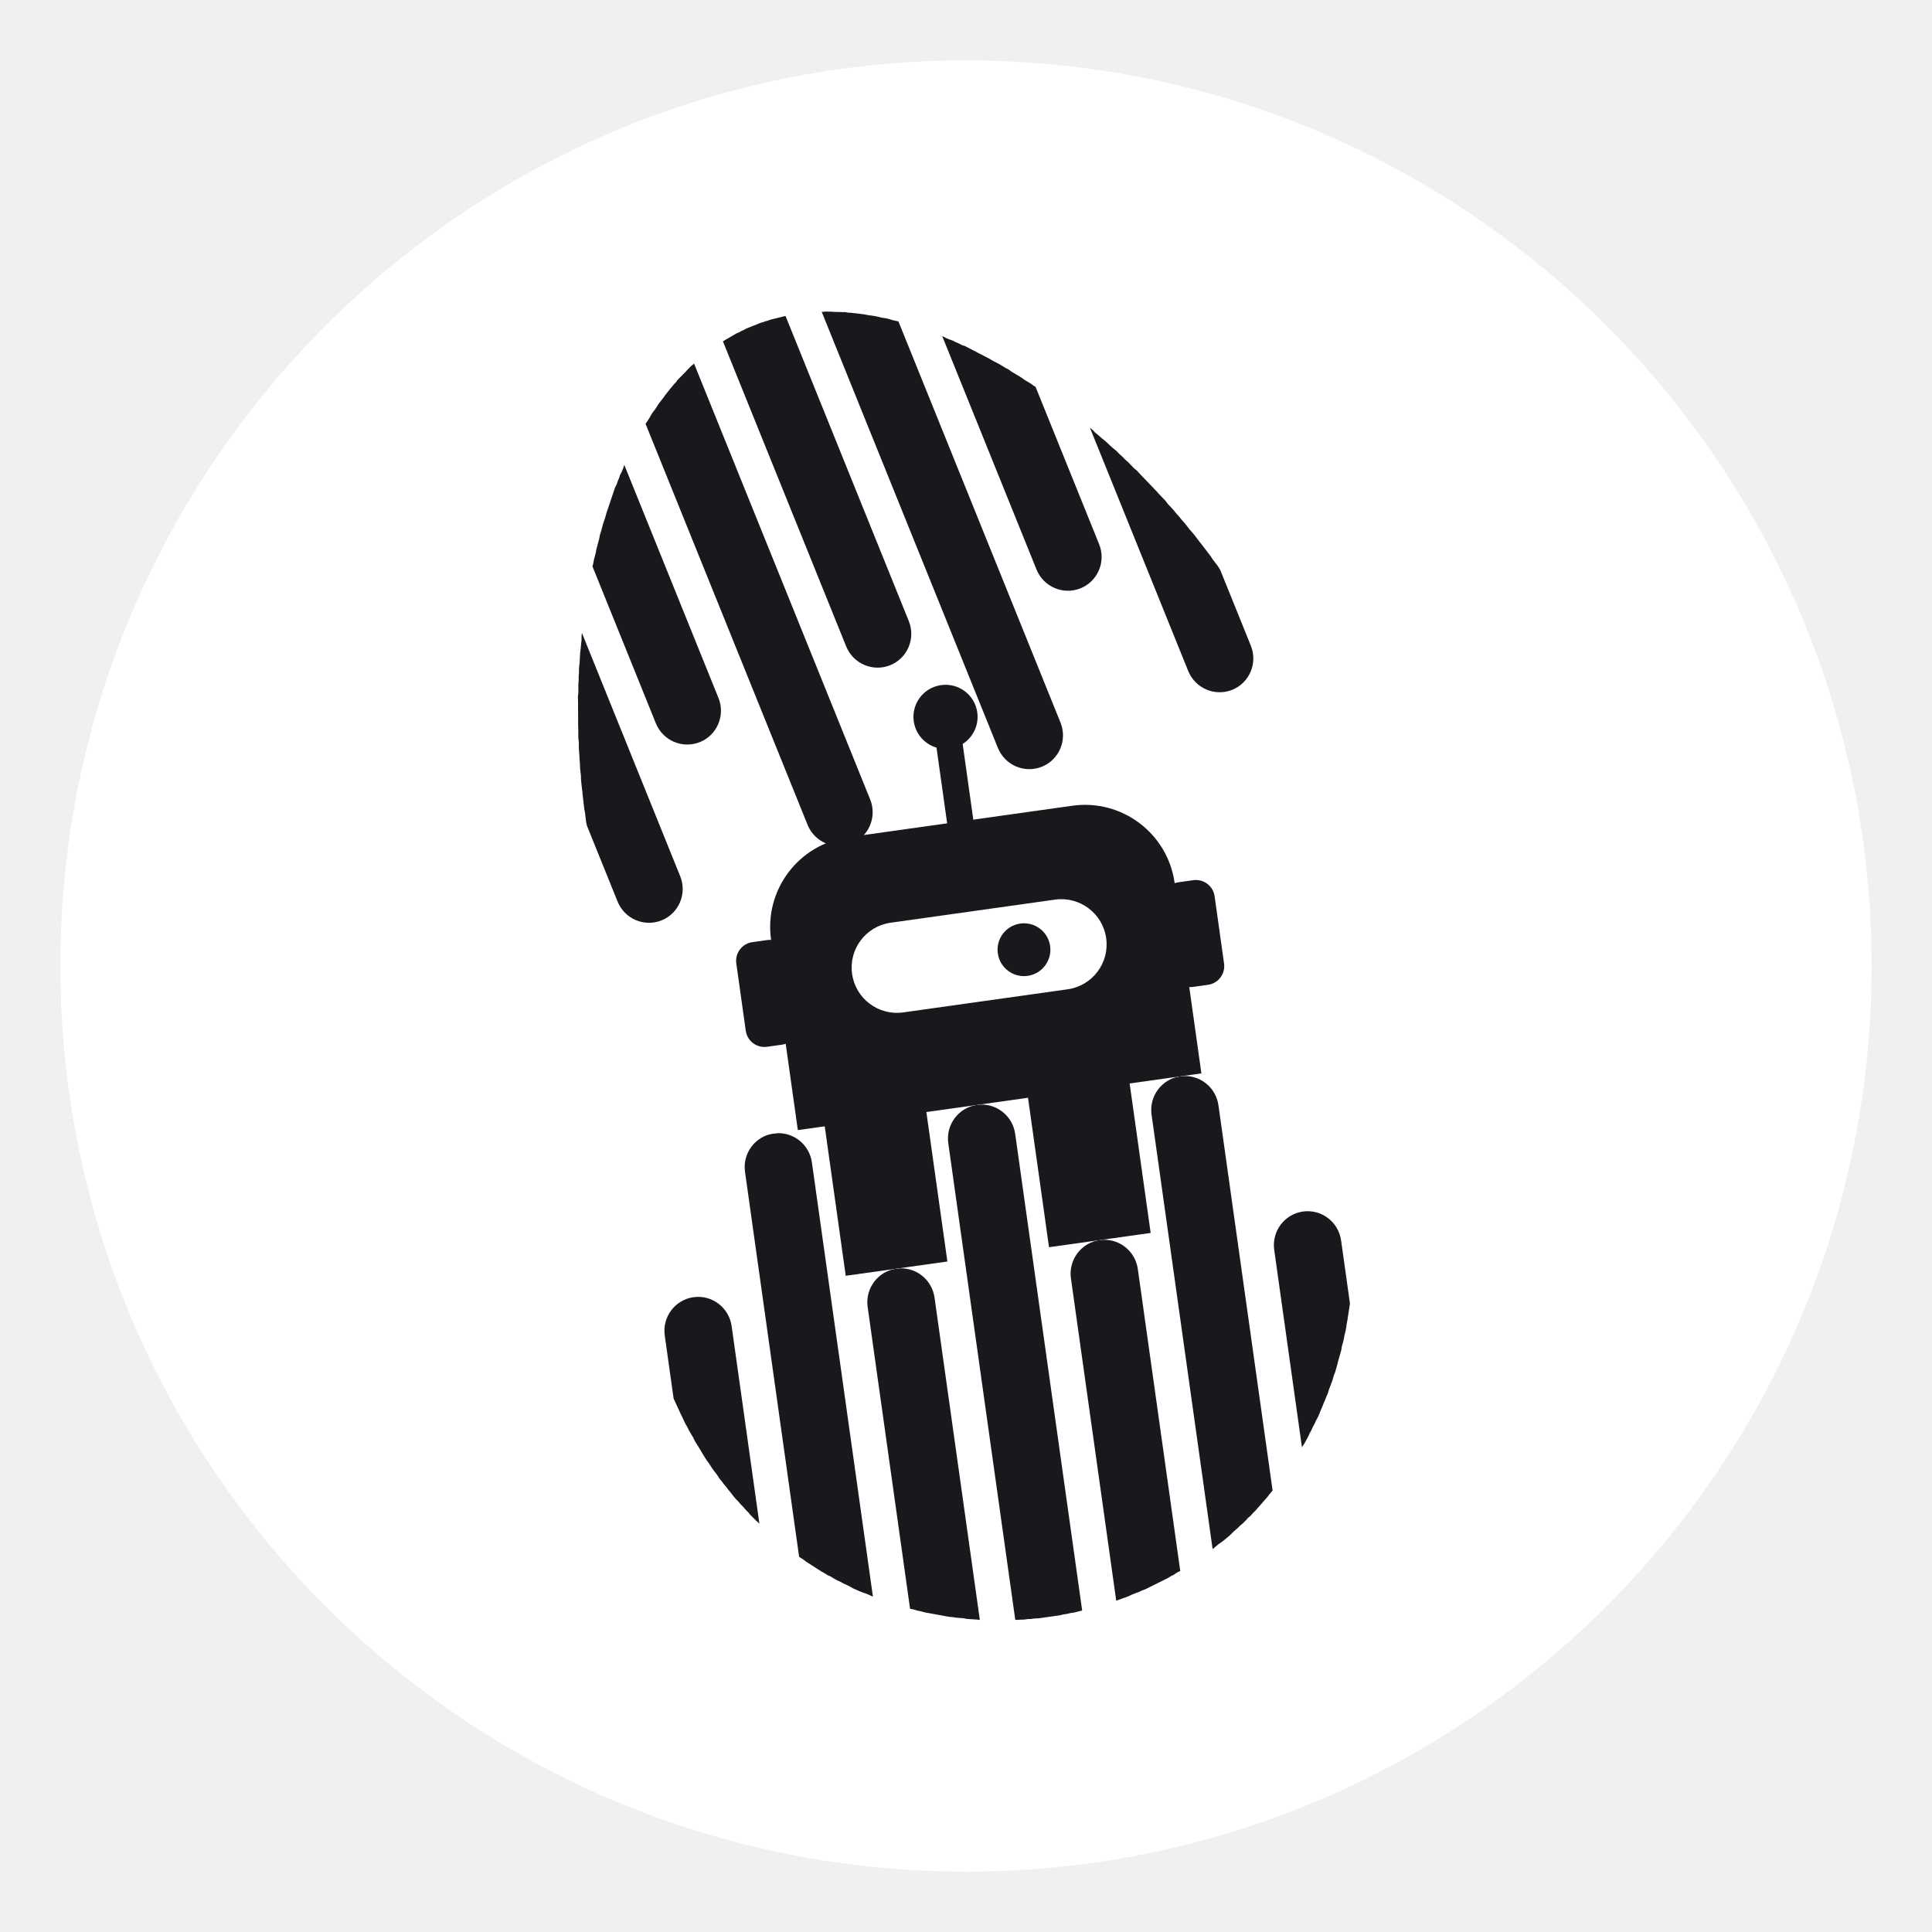
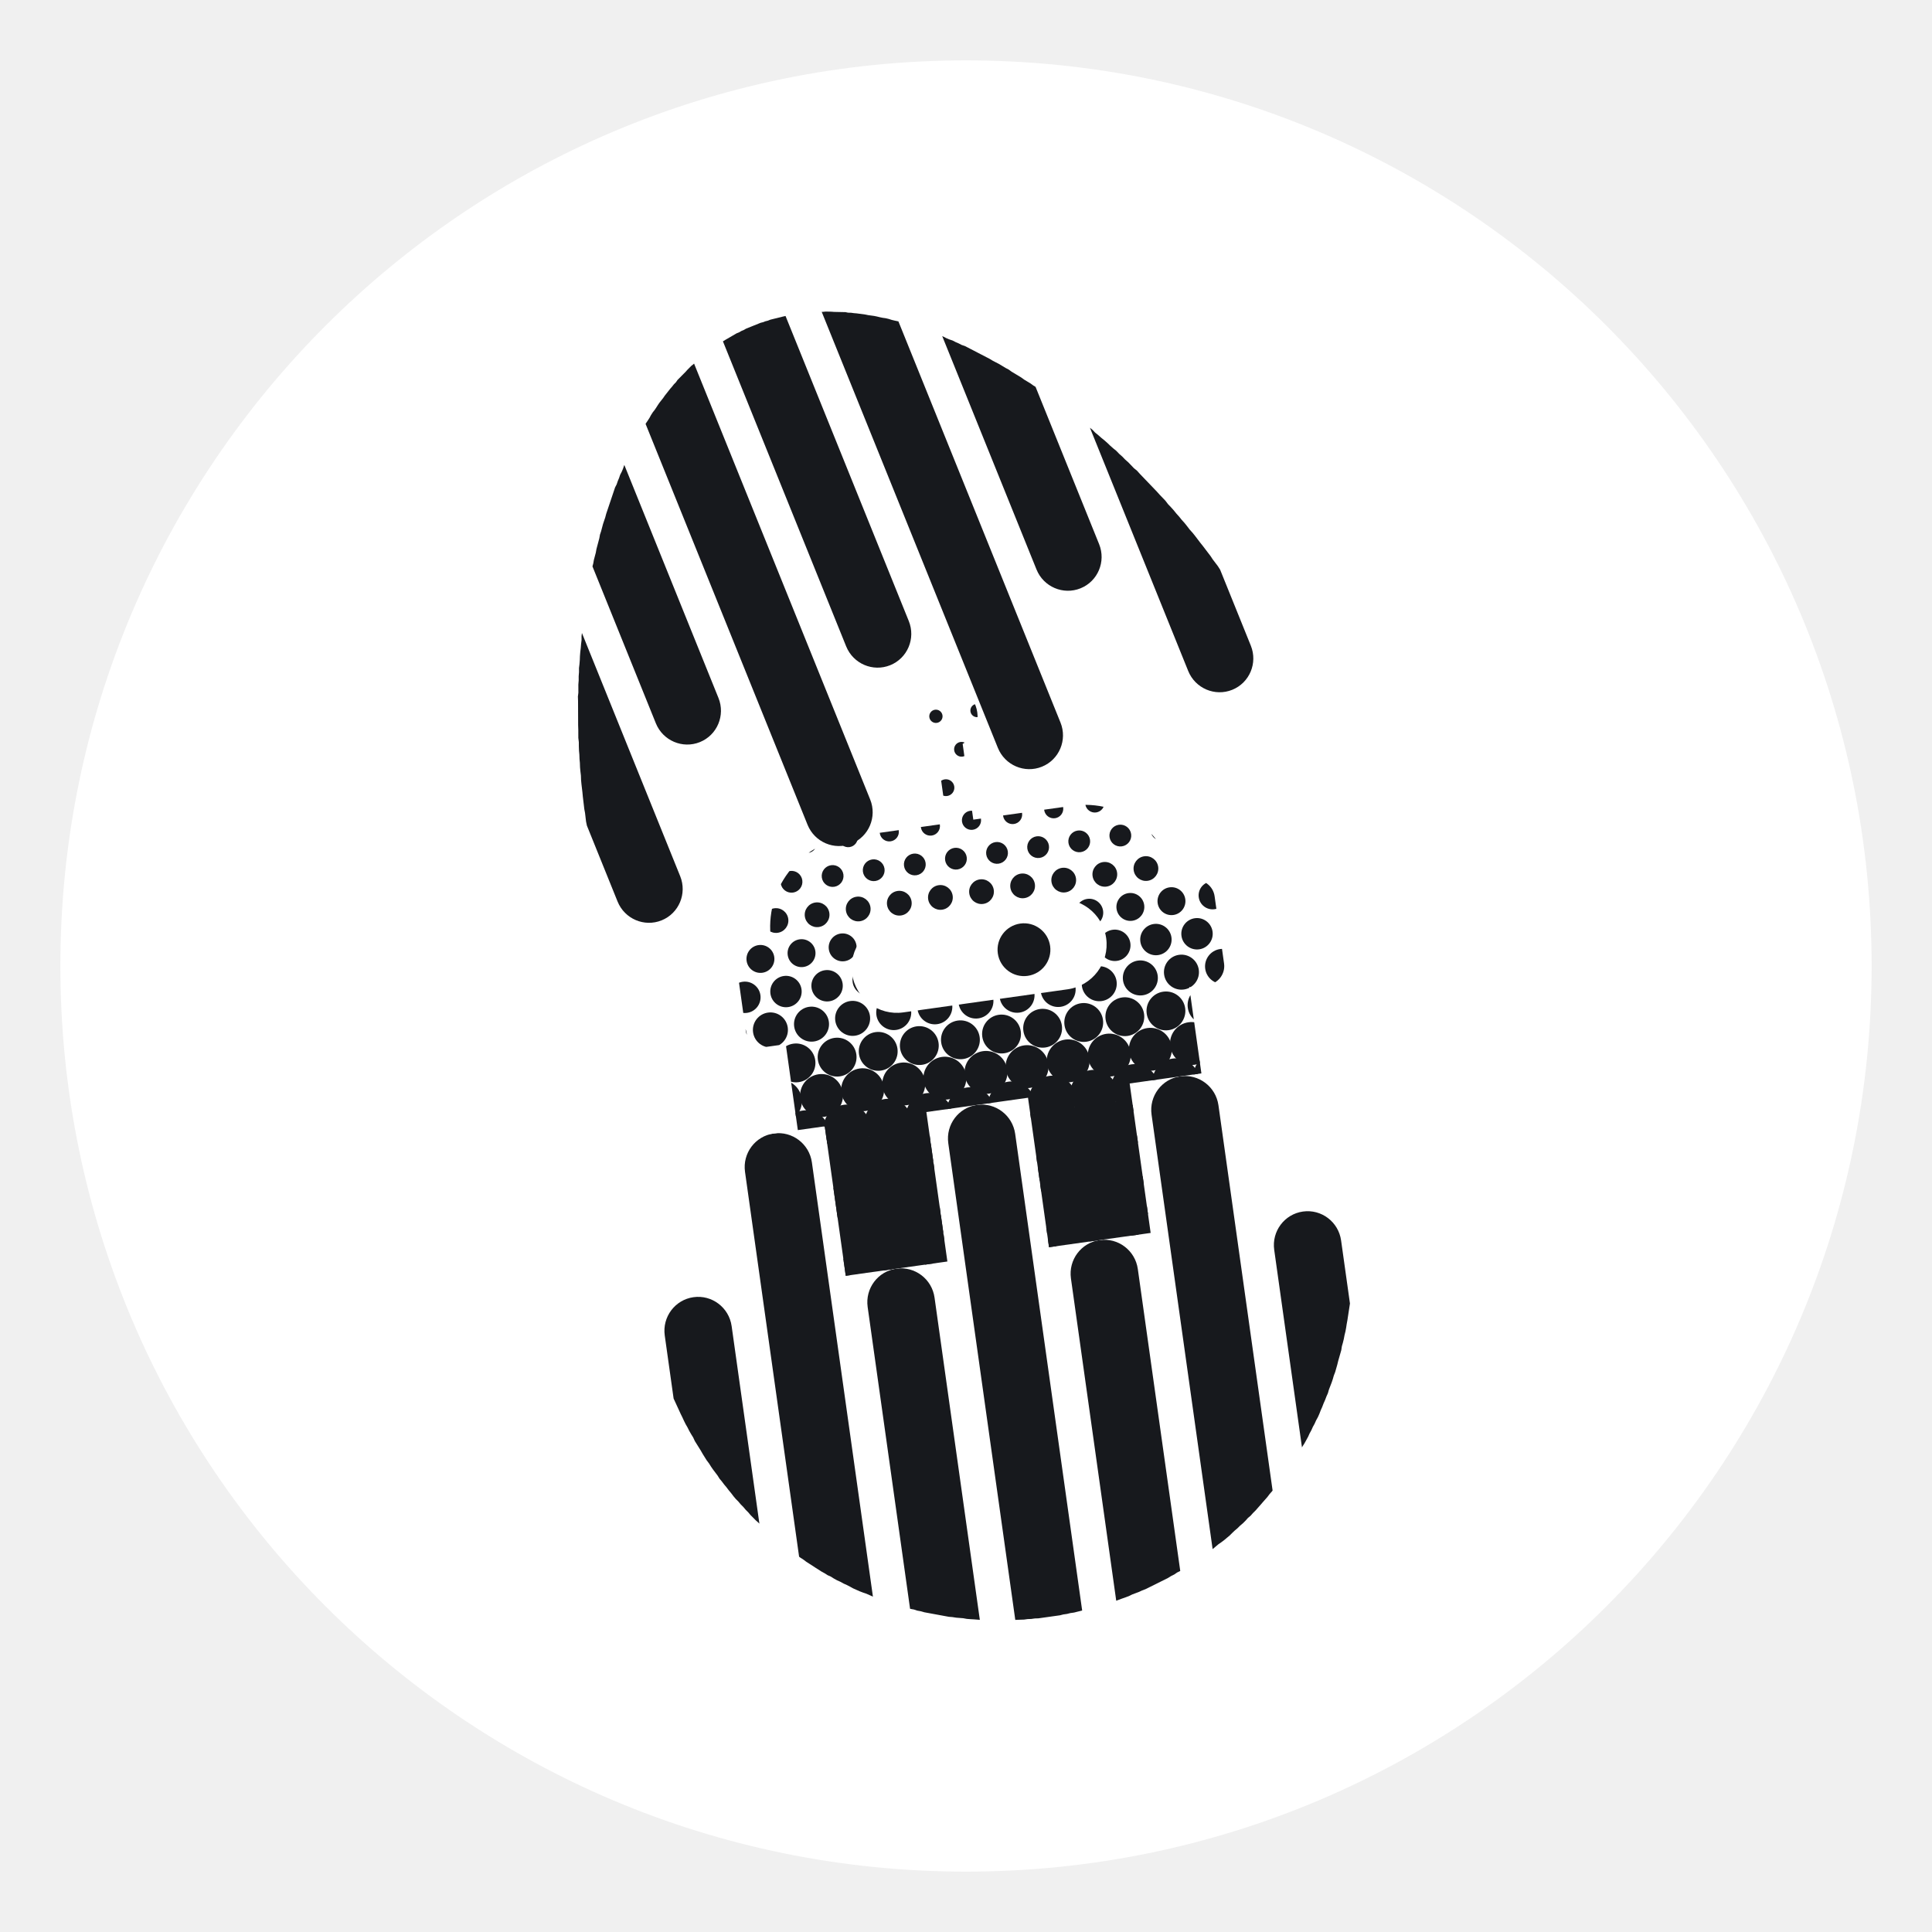
<svg xmlns="http://www.w3.org/2000/svg" viewBox="0 0 512 512" width="512" height="512">
  <g transform="translate(0.00 0.00) scale(1)">
    <circle cx="256.0" cy="256.0" r="240" fill="#fff" />
    <clipPath id="cew">
      <path d="M256.0,170.0 L256.7,170.0 L257.4,170.0 L258.1,170.0 L258.8,170.1 L259.4,170.1 L260.1,170.2 L260.8,170.2 L261.5,170.3 L262.2,170.4 L262.9,170.5 L263.6,170.6 L264.3,170.7 L264.9,170.8 L265.6,170.9 L266.3,171.1 L267.0,171.2 L267.7,171.4 L268.4,171.6 L269.1,171.7 L269.8,171.9 L270.4,172.1 L271.1,172.3 L271.8,172.5 L272.5,172.8 L273.2,173.0 L273.8,173.2 L274.5,173.5 L275.2,173.7 L275.9,174.0 L276.6,174.3 L277.2,174.6 L277.9,174.9 L278.6,175.2 L279.3,175.5 L280.0,175.8 L280.6,176.2 L281.3,176.5 L282.0,176.9 L282.6,177.2 L283.3,177.6 L284.0,178.0 L284.7,178.4 L285.3,178.8 L286.0,179.2 L286.7,179.6 L287.3,180.0 L288.0,180.5 L288.6,180.9 L289.3,181.3 L290.0,181.8 L290.6,182.3 L291.3,182.8 L291.9,183.2 L292.6,183.7 L293.2,184.2 L293.9,184.7 L294.5,185.3 L295.2,185.8 L295.8,186.3 L296.5,186.9 L297.1,187.4 L297.8,188.0 L298.4,188.6 L299.1,189.1 L299.7,189.7 L300.3,190.3 L301.0,190.9 L301.6,191.5 L302.2,192.2 L302.8,192.8 L303.5,193.4 L304.1,194.1 L304.7,194.7 L305.3,195.4 L306.0,196.0 L306.6,196.7 L307.2,197.4 L307.8,198.1 L308.4,198.8 L309.0,199.5 L309.6,200.2 L310.2,200.9 L310.8,201.6 L311.4,202.4 L312.0,203.1 L312.6,203.8 L313.2,204.6 L313.8,205.4 L314.4,206.1 L314.9,206.9 L315.5,207.7 L316.1,208.5 L316.7,209.3 L317.2,210.1 L317.8,210.9 L318.4,211.7 L318.9,212.5 L319.5,213.3 L320.1,214.2 L320.6,215.0 L321.2,215.9 L321.7,216.7 L322.2,217.6 L322.8,218.4 L323.3,219.3 L323.8,220.2 L324.4,221.1 L324.9,221.9 L325.4,222.8 L325.9,223.7 L326.4,224.6 L327.0,225.5 L327.5,226.5 L328.0,227.4 L328.5,228.3 L329.0,229.2 L329.4,230.2 L329.9,231.1 L330.4,232.1 L330.9,233.0 L331.4,234.0 L331.8,234.9 L332.3,235.9 L332.8,236.8 L333.2,237.8 L333.7,238.8 L334.1,239.8 L334.6,240.8 L335.0,241.8 L335.4,242.8 L335.9,243.7 L336.3,244.8 L336.7,245.8 L337.1,246.8 L337.5,247.8 L337.9,248.8 L338.3,249.8 L338.7,250.8 L339.1,251.9 L339.5,252.9 L339.9,253.9 L340.2,255.0 L340.6,256.0 L341.0,257.1 L341.3,258.1 L341.7,259.2 L342.0,260.2 L342.4,261.3 L342.7,262.3 L343.0,263.4 L343.4,264.5 L343.7,265.5 L344.0,266.6 L344.3,267.7 L344.6,268.7 L344.9,269.8 L345.2,270.9 L345.5,272.0 L345.7,273.0 L346.0,274.1 L346.3,275.2 L346.5,276.3 L346.8,277.4 L347.0,278.5 L347.2,279.6 L347.5,280.6 L347.7,281.7 L347.9,282.8 L348.1,283.9 L348.3,285.0 L348.5,286.1 L348.7,287.2 L348.9,288.3 L349.1,289.4 L349.3,290.5 L349.4,291.6 L349.6,292.7 L349.7,293.8 L349.9,294.9 L350.0,296.0 L350.1,297.1 L350.2,298.2 L350.4,299.3 L350.5,300.4 L350.6,301.5 L350.7,302.6 L350.7,303.7 L350.8,304.8 L350.9,305.9 L350.9,307.0 L351.0,308.1 L351.0,309.2 L351.1,310.3 L351.1,311.4 L351.1,312.4 L351.2,313.5 L351.2,314.6 L351.2,315.7 L351.2,316.8 L351.1,317.9 L351.1,319.0 L351.1,320.0 L351.1,321.1 L351.0,322.2 L350.9,323.3 L350.9,324.3 L350.8,325.4 L350.7,326.5 L350.7,327.5 L350.6,328.6 L350.5,329.7 L350.3,330.7 L350.2,331.8 L350.1,332.8 L350.0,333.9 L349.8,334.9 L349.7,336.0 L349.5,337.0 L349.3,338.1 L349.2,339.1 L349.0,340.1 L348.8,341.2 L348.6,342.2 L348.4,343.2 L348.2,344.2 L347.9,345.2 L347.7,346.2 L347.5,347.2 L347.2,348.3 L347.0,349.2 L346.7,350.2 L346.4,351.2 L346.1,352.2 L345.8,353.2 L345.5,354.2 L345.2,355.2 L344.9,356.1 L344.6,357.1 L344.3,358.0 L343.9,359.0 L343.6,359.9 L343.2,360.9 L342.8,361.8 L342.5,362.8 L342.1,363.7 L341.7,364.6 L341.3,365.5 L340.9,366.5 L340.5,367.4 L340.1,368.3 L339.6,369.2 L339.2,370.1 L338.8,370.9 L338.3,371.8 L337.8,372.7 L337.4,373.6 L336.9,374.4 L336.4,375.3 L335.9,376.1 L335.4,377.0 L334.9,377.8 L334.4,378.7 L333.9,379.5 L333.3,380.3 L332.8,381.1 L332.2,381.9 L331.7,382.7 L331.1,383.5 L330.6,384.3 L330.0,385.1 L329.4,385.9 L328.8,386.6 L328.2,387.4 L327.6,388.2 L327.0,388.9 L326.4,389.6 L325.8,390.4 L325.1,391.1 L324.5,391.8 L323.8,392.5 L323.2,393.2 L322.5,393.9 L321.8,394.6 L321.2,395.3 L320.5,396.0 L319.8,396.6 L319.1,397.3 L318.4,397.9 L317.7,398.6 L317.0,399.2 L316.3,399.8 L315.5,400.5 L314.8,401.1 L314.1,401.7 L313.3,402.3 L312.6,402.9 L311.8,403.4 L311.1,404.0 L310.3,404.6 L309.5,405.1 L308.7,405.7 L307.9,406.2 L307.2,406.7 L306.4,407.3 L305.6,407.8 L304.8,408.3 L303.9,408.8 L303.1,409.2 L302.3,409.7 L301.5,410.2 L300.7,410.7 L299.8,411.1 L299.0,411.5 L298.1,412.0 L297.3,412.4 L296.4,412.8 L295.6,413.2 L294.7,413.6 L293.9,414.0 L293.0,414.4 L292.1,414.8 L291.2,415.1 L290.4,415.5 L289.5,415.8 L288.6,416.2 L287.7,416.5 L286.8,416.8 L285.9,417.1 L285.0,417.4 L284.1,417.7 L283.2,418.0 L282.3,418.3 L281.4,418.5 L280.4,418.8 L279.5,419.0 L278.6,419.2 L277.7,419.5 L276.8,419.7 L275.8,419.9 L274.9,420.1 L274.0,420.3 L273.0,420.4 L272.1,420.6 L271.2,420.8 L270.2,420.9 L269.3,421.1 L268.3,421.2 L267.4,421.3 L266.4,421.4 L265.5,421.5 L264.6,421.6 L263.6,421.7 L262.7,421.8 L261.7,421.8 L260.8,421.9 L259.8,421.9 L258.9,422.0 L257.9,422.0 L257.0,422.0 L256.0,422.0 L255.0,422.0 L254.1,422.0 L253.1,422.0 L252.2,421.9 L251.2,421.9 L250.3,421.8 L249.3,421.8 L248.4,421.7 L247.4,421.6 L246.5,421.5 L245.6,421.4 L244.6,421.3 L243.7,421.2 L242.7,421.1 L241.8,420.9 L240.8,420.8 L239.9,420.6 L239.0,420.4 L238.0,420.3 L237.1,420.1 L236.2,419.9 L235.2,419.7 L234.3,419.5 L233.4,419.2 L232.5,419.0 L231.6,418.8 L230.6,418.5 L229.7,418.3 L228.8,418.0 L227.9,417.7 L227.0,417.4 L226.1,417.1 L225.2,416.8 L224.3,416.5 L223.4,416.2 L222.5,415.8 L221.6,415.5 L220.8,415.1 L219.9,414.8 L219.0,414.4 L218.1,414.0 L217.3,413.6 L216.4,413.2 L215.6,412.8 L214.7,412.4 L213.9,412.0 L213.0,411.5 L212.2,411.1 L211.3,410.7 L210.5,410.2 L209.7,409.7 L208.9,409.2 L208.1,408.8 L207.2,408.3 L206.4,407.8 L205.6,407.3 L204.8,406.7 L204.1,406.2 L203.3,405.7 L202.5,405.1 L201.7,404.6 L200.9,404.0 L200.2,403.4 L199.4,402.9 L198.7,402.3 L197.9,401.7 L197.2,401.1 L196.5,400.5 L195.7,399.8 L195.0,399.2 L194.3,398.6 L193.6,397.9 L192.9,397.3 L192.2,396.6 L191.5,396.0 L190.8,395.3 L190.2,394.6 L189.5,393.9 L188.8,393.2 L188.2,392.5 L187.5,391.8 L186.9,391.1 L186.2,390.4 L185.6,389.6 L185.0,388.9 L184.4,388.2 L183.8,387.4 L183.2,386.6 L182.6,385.9 L182.0,385.1 L181.4,384.3 L180.9,383.5 L180.3,382.7 L179.8,381.9 L179.2,381.1 L178.7,380.3 L178.1,379.5 L177.6,378.7 L177.1,377.8 L176.6,377.0 L176.1,376.1 L175.6,375.3 L175.1,374.4 L174.6,373.6 L174.2,372.7 L173.7,371.8 L173.2,370.9 L172.8,370.1 L172.4,369.2 L171.9,368.3 L171.5,367.4 L171.1,366.5 L170.7,365.5 L170.3,364.6 L169.9,363.7 L169.5,362.8 L169.2,361.8 L168.8,360.9 L168.4,359.9 L168.1,359.0 L167.7,358.0 L167.4,357.1 L167.1,356.1 L166.8,355.2 L166.5,354.2 L166.2,353.2 L165.9,352.2 L165.6,351.2 L165.3,350.2 L165.0,349.2 L164.8,348.3 L164.5,347.2 L164.3,346.2 L164.1,345.2 L163.8,344.2 L163.6,343.2 L163.4,342.2 L163.2,341.2 L163.0,340.1 L162.8,339.1 L162.7,338.1 L162.5,337.0 L162.3,336.0 L162.2,334.9 L162.0,333.9 L161.9,332.8 L161.8,331.8 L161.7,330.7 L161.5,329.7 L161.4,328.6 L161.3,327.5 L161.3,326.5 L161.2,325.4 L161.1,324.3 L161.1,323.3 L161.0,322.2 L160.9,321.1 L160.9,320.0 L160.9,319.0 L160.9,317.9 L160.8,316.8 L160.8,315.7 L160.8,314.6 L160.8,313.5 L160.9,312.4 L160.9,311.4 L160.9,310.3 L161.0,309.2 L161.0,308.1 L161.1,307.0 L161.1,305.9 L161.2,304.8 L161.3,303.7 L161.3,302.6 L161.4,301.5 L161.5,300.4 L161.6,299.3 L161.8,298.2 L161.9,297.1 L162.0,296.0 L162.1,294.9 L162.3,293.8 L162.4,292.7 L162.6,291.6 L162.7,290.5 L162.9,289.4 L163.1,288.3 L163.3,287.2 L163.5,286.1 L163.7,285.0 L163.9,283.9 L164.1,282.8 L164.3,281.7 L164.5,280.6 L164.8,279.6 L165.0,278.5 L165.2,277.4 L165.5,276.3 L165.7,275.2 L166.0,274.1 L166.3,273.0 L166.5,272.0 L166.8,270.9 L167.1,269.8 L167.4,268.7 L167.7,267.7 L168.0,266.6 L168.3,265.5 L168.6,264.5 L169.0,263.4 L169.3,262.3 L169.6,261.3 L170.0,260.2 L170.3,259.2 L170.7,258.1 L171.0,257.1 L171.4,256.0 L171.8,255.0 L172.1,253.9 L172.5,252.9 L172.9,251.9 L173.3,250.8 L173.7,249.8 L174.1,248.8 L174.5,247.8 L174.9,246.8 L175.3,245.8 L175.7,244.8 L176.1,243.7 L176.6,242.8 L177.0,241.8 L177.4,240.8 L177.9,239.8 L178.3,238.8 L178.8,237.8 L179.2,236.8 L179.7,235.9 L180.2,234.9 L180.6,234.0 L181.1,233.0 L181.6,232.1 L182.1,231.1 L182.6,230.2 L183.0,229.2 L183.5,228.3 L184.0,227.4 L184.5,226.5 L185.0,225.5 L185.6,224.6 L186.1,223.7 L186.6,222.8 L187.1,221.9 L187.6,221.1 L188.2,220.2 L188.7,219.3 L189.2,218.4 L189.8,217.6 L190.3,216.7 L190.8,215.9 L191.4,215.0 L191.9,214.2 L192.5,213.3 L193.1,212.5 L193.6,211.7 L194.2,210.9 L194.8,210.1 L195.3,209.3 L195.9,208.5 L196.5,207.7 L197.1,206.9 L197.6,206.1 L198.2,205.4 L198.8,204.6 L199.4,203.8 L200.0,203.1 L200.6,202.4 L201.2,201.6 L201.8,200.9 L202.4,200.2 L203.0,199.5 L203.6,198.8 L204.2,198.1 L204.8,197.4 L205.4,196.7 L206.0,196.0 L206.7,195.4 L207.3,194.7 L207.9,194.1 L208.5,193.4 L209.2,192.8 L209.8,192.2 L210.4,191.5 L211.0,190.9 L211.7,190.3 L212.3,189.7 L212.9,189.1 L213.6,188.6 L214.2,188.0 L214.9,187.4 L215.5,186.9 L216.2,186.3 L216.8,185.8 L217.5,185.3 L218.1,184.7 L218.8,184.2 L219.4,183.7 L220.1,183.2 L220.7,182.8 L221.4,182.3 L222.0,181.8 L222.7,181.3 L223.4,180.9 L224.0,180.5 L224.7,180.0 L225.3,179.6 L226.0,179.2 L226.7,178.8 L227.3,178.4 L228.0,178.0 L228.7,177.6 L229.4,177.2 L230.0,176.9 L230.7,176.5 L231.4,176.2 L232.0,175.8 L232.7,175.5 L233.4,175.2 L234.1,174.9 L234.8,174.6 L235.4,174.3 L236.1,174.0 L236.8,173.7 L237.5,173.5 L238.2,173.2 L238.8,173.0 L239.5,172.8 L240.2,172.5 L240.9,172.3 L241.6,172.1 L242.2,171.9 L242.9,171.7 L243.6,171.6 L244.3,171.4 L245.0,171.2 L245.7,171.1 L246.4,170.9 L247.1,170.8 L247.7,170.7 L248.4,170.6 L249.1,170.5 L249.8,170.4 L250.5,170.3 L251.2,170.2 L251.9,170.2 L252.6,170.1 L253.2,170.1 L253.9,170.0 L254.6,170.0 L255.3,170.0Z" />
    </clipPath>
    <clipPath id="crw">
      <path d="M120.8,325.0 L160.8,325.0 L188.0,325.0 L188.0,285.0 L215.2,285.0 L215.2,325.0 L242.4,325.0 L242.4,285.0 L269.6,285.0 L269.6,325.0 L296.8,325.0 L296.8,285.0 L324.0,285.0 L324.0,325.0 L351.2,325.0 L391.2,325.0 L391.2,0.0 L120.8,0.0Z" />
    </clipPath>
    <g transform="translate(-1.07 8.09) rotate(-8 256.0 256.0)">
      <g clip-path="url(#cew)">
        <rect x="165.5" y="325.0" width="17.9" height="108.2" rx="9.0" fill="#17191d" />
        <rect x="192.6" y="285.0" width="17.9" height="179.5" rx="9.0" fill="#17191d" />
        <rect x="219.8" y="325.0" width="17.9" height="153.0" rx="9.0" fill="#17191d" />
        <rect x="247.0" y="285.0" width="17.9" height="197.0" rx="9.0" fill="#17191d" />
        <rect x="274.2" y="325.0" width="17.9" height="153.0" rx="9.0" fill="#17191d" />
        <rect x="301.4" y="285.0" width="17.9" height="179.5" rx="9.0" fill="#17191d" />
        <rect x="328.6" y="325.0" width="17.9" height="108.2" rx="9.0" fill="#17191d" />
      </g>
      <g clip-path="url(#crw)">
        <rect x="199.0" y="201.0" width="126.0" height="154.0" rx="32" fill="#fff" />
        <rect x="249.5" y="165.0" width="25" height="50" rx="12.5" fill="#fff" />
        <rect x="189.0" y="225.0" width="146.0" height="46" rx="12" fill="#fff" />
      </g>
      <g clip-path="url(#crw)">
-         <rect x="258.5" y="184.0" width="7" height="30" rx="3.5" fill="#17191d" />
-         <circle cx="262.0" cy="182.0" r="8.5" fill="#17191d" />
-         <rect x="198.0" y="234.0" width="14" height="28" rx="5" fill="#17191d" />
-         <rect x="312.0" y="234.0" width="14" height="28" rx="5" fill="#17191d" />
-         <rect x="208.0" y="210.0" width="108.0" height="136.0" rx="24" fill="#17191d" />
+         <clipPath id="chw">
+           <rect x="258.5" y="184.0" width="7" height="30" rx="3.5" />
+           <circle cx="262.0" cy="182.0" r="8.5" />
+           <rect x="198.0" y="234.0" width="14" height="28" rx="5" />
+           <rect x="312.0" y="234.0" width="14" height="28" rx="5" />
+           <rect x="208.0" y="210.0" width="108.0" height="136.0" rx="24" />
+         </clipPath>
+         <g clip-path="url(#chw)">
+           <circle cx="188.0" cy="172.0" r="1.65" fill="#17191d" />
+           <circle cx="199.0" cy="172.0" r="1.65" fill="#17191d" />
+           <circle cx="210.0" cy="172.0" r="1.65" fill="#17191d" />
+           <circle cx="221.0" cy="172.0" r="1.65" fill="#17191d" />
+           <circle cx="232.0" cy="172.0" r="1.65" fill="#17191d" />
+           <circle cx="243.0" cy="172.0" r="1.65" fill="#17191d" />
+           <circle cx="254.0" cy="172.0" r="1.65" fill="#17191d" />
+           <circle cx="265.0" cy="172.0" r="1.65" fill="#17191d" />
+           <circle cx="276.0" cy="172.0" r="1.65" fill="#17191d" />
+           <circle cx="287.0" cy="172.0" r="1.65" fill="#17191d" />
+           <circle cx="298.0" cy="172.0" r="1.65" fill="#17191d" />
+           <circle cx="309.0" cy="172.0" r="1.65" fill="#17191d" />
+           <circle cx="320.0" cy="172.0" r="1.65" fill="#17191d" />
+           <circle cx="331.0" cy="172.0" r="1.65" fill="#17191d" />
+           <circle cx="193.5" cy="181.5" r="1.76" fill="#17191d" />
+           <circle cx="204.5" cy="181.5" r="1.76" fill="#17191d" />
+           <circle cx="215.5" cy="181.5" r="1.76" fill="#17191d" />
+           <circle cx="226.5" cy="181.5" r="1.76" fill="#17191d" />
+           <circle cx="237.5" cy="181.5" r="1.76" fill="#17191d" />
+           <circle cx="248.5" cy="181.5" r="1.76" fill="#17191d" />
+           <circle cx="259.5" cy="181.5" r="1.76" fill="#17191d" />
+           <circle cx="270.5" cy="181.5" r="1.76" fill="#17191d" />
+           <circle cx="281.5" cy="181.5" r="1.76" fill="#17191d" />
+           <circle cx="292.5" cy="181.5" r="1.76" fill="#17191d" />
+           <circle cx="303.5" cy="181.5" r="1.76" fill="#17191d" />
+           <circle cx="314.5" cy="181.5" r="1.76" fill="#17191d" />
+           <circle cx="325.5" cy="181.5" r="1.76" fill="#17191d" />
+           <circle cx="188.0" cy="191.1" r="1.96" fill="#17191d" />
+           <circle cx="199.0" cy="191.1" r="1.96" fill="#17191d" />
+           <circle cx="210.0" cy="191.1" r="1.96" fill="#17191d" />
+           <circle cx="221.0" cy="191.1" r="1.96" fill="#17191d" />
+           <circle cx="232.0" cy="191.1" r="1.96" fill="#17191d" />
+           <circle cx="243.0" cy="191.1" r="1.96" fill="#17191d" />
+           <circle cx="254.0" cy="191.1" r="1.96" fill="#17191d" />
+           <circle cx="265.0" cy="191.1" r="1.96" fill="#17191d" />
+           <circle cx="276.0" cy="191.1" r="1.96" fill="#17191d" />
+           <circle cx="287.0" cy="191.1" r="1.96" fill="#17191d" />
+           <circle cx="298.0" cy="191.1" r="1.96" fill="#17191d" />
+           <circle cx="309.0" cy="191.1" r="1.96" fill="#17191d" />
+           <circle cx="320.0" cy="191.1" r="1.96" fill="#17191d" />
+           <circle cx="331.0" cy="191.1" r="1.96" fill="#17191d" />
+           <circle cx="193.5" cy="200.6" r="2.23" fill="#17191d" />
+           <circle cx="204.5" cy="200.6" r="2.23" fill="#17191d" />
+           <circle cx="215.5" cy="200.6" r="2.23" fill="#17191d" />
+           <circle cx="226.5" cy="200.6" r="2.23" fill="#17191d" />
+           <circle cx="237.5" cy="200.6" r="2.23" fill="#17191d" />
+           <circle cx="248.5" cy="200.6" r="2.23" fill="#17191d" />
+           <circle cx="259.5" cy="200.6" r="2.23" fill="#17191d" />
+           <circle cx="270.5" cy="200.6" r="2.23" fill="#17191d" />
+           <circle cx="281.5" cy="200.6" r="2.23" fill="#17191d" />
+           <circle cx="292.5" cy="200.6" r="2.23" fill="#17191d" />
+           <circle cx="303.5" cy="200.6" r="2.23" fill="#17191d" />
+           <circle cx="314.5" cy="200.6" r="2.23" fill="#17191d" />
+           <circle cx="325.5" cy="200.6" r="2.23" fill="#17191d" />
+           <circle cx="188.0" cy="210.1" r="2.54" fill="#17191d" />
+           <circle cx="199.0" cy="210.1" r="2.54" fill="#17191d" />
+           <circle cx="210.0" cy="210.1" r="2.54" fill="#17191d" />
+           <circle cx="221.0" cy="210.1" r="2.54" fill="#17191d" />
+           <circle cx="232.0" cy="210.1" r="2.54" fill="#17191d" />
+           <circle cx="243.0" cy="210.1" r="2.54" fill="#17191d" />
+           <circle cx="254.0" cy="210.1" r="2.54" fill="#17191d" />
+           <circle cx="265.0" cy="210.1" r="2.54" fill="#17191d" />
+           <circle cx="276.0" cy="210.1" r="2.54" fill="#17191d" />
+           <circle cx="287.0" cy="210.1" r="2.54" fill="#17191d" />
+           <circle cx="298.0" cy="210.1" r="2.54" fill="#17191d" />
+           <circle cx="309.0" cy="210.1" r="2.54" fill="#17191d" />
+           <circle cx="320.0" cy="210.1" r="2.54" fill="#17191d" />
+           <circle cx="331.0" cy="210.1" r="2.54" fill="#17191d" />
+           <circle cx="193.5" cy="219.6" r="2.89" fill="#17191d" />
+           <circle cx="204.5" cy="219.6" r="2.89" fill="#17191d" />
+           <circle cx="215.5" cy="219.6" r="2.89" fill="#17191d" />
+           <circle cx="226.5" cy="219.6" r="2.89" fill="#17191d" />
+           <circle cx="237.5" cy="219.6" r="2.89" fill="#17191d" />
+           <circle cx="248.5" cy="219.6" r="2.89" fill="#17191d" />
+           <circle cx="259.5" cy="219.6" r="2.89" fill="#17191d" />
+           <circle cx="270.5" cy="219.6" r="2.89" fill="#17191d" />
+           <circle cx="281.5" cy="219.6" r="2.89" fill="#17191d" />
+           <circle cx="292.5" cy="219.6" r="2.89" fill="#17191d" />
+           <circle cx="303.5" cy="219.6" r="2.89" fill="#17191d" />
+           <circle cx="314.5" cy="219.6" r="2.89" fill="#17191d" />
+           <circle cx="325.5" cy="219.6" r="2.89" fill="#17191d" />
+           <circle cx="188.0" cy="229.2" r="3.28" fill="#17191d" />
+           <circle cx="199.0" cy="229.2" r="3.28" fill="#17191d" />
+           <circle cx="210.0" cy="229.2" r="3.28" fill="#17191d" />
+           <circle cx="221.0" cy="229.2" r="3.28" fill="#17191d" />
+           <circle cx="232.0" cy="229.2" r="3.28" fill="#17191d" />
+           <circle cx="243.0" cy="229.2" r="3.28" fill="#17191d" />
+           <circle cx="254.0" cy="229.2" r="3.28" fill="#17191d" />
+           <circle cx="265.0" cy="229.2" r="3.28" fill="#17191d" />
+           <circle cx="276.0" cy="229.2" r="3.28" fill="#17191d" />
+           <circle cx="287.0" cy="229.2" r="3.28" fill="#17191d" />
+           <circle cx="298.0" cy="229.2" r="3.28" fill="#17191d" />
+           <circle cx="309.0" cy="229.2" r="3.28" fill="#17191d" />
+           <circle cx="320.0" cy="229.2" r="3.28" fill="#17191d" />
+           <circle cx="331.0" cy="229.2" r="3.28" fill="#17191d" />
+           <circle cx="193.5" cy="238.7" r="3.70" fill="#17191d" />
+           <circle cx="204.5" cy="238.7" r="3.70" fill="#17191d" />
+           <circle cx="215.5" cy="238.7" r="3.70" fill="#17191d" />
+           <circle cx="226.5" cy="238.7" r="3.70" fill="#17191d" />
+           <circle cx="237.5" cy="238.7" r="3.70" fill="#17191d" />
+           <circle cx="248.5" cy="238.7" r="3.70" fill="#17191d" />
+           <circle cx="259.5" cy="238.7" r="3.70" fill="#17191d" />
+           <circle cx="270.5" cy="238.7" r="3.70" fill="#17191d" />
+           <circle cx="281.5" cy="238.7" r="3.70" fill="#17191d" />
+           <circle cx="292.5" cy="238.7" r="3.70" fill="#17191d" />
+           <circle cx="303.5" cy="238.7" r="3.70" fill="#17191d" />
+           <circle cx="314.5" cy="238.7" r="3.70" fill="#17191d" />
+           <circle cx="325.5" cy="238.7" r="3.70" fill="#17191d" />
+           <circle cx="188.0" cy="248.2" r="4.16" fill="#17191d" />
+           <circle cx="199.0" cy="248.2" r="4.16" fill="#17191d" />
+           <circle cx="210.0" cy="248.2" r="4.16" fill="#17191d" />
+           <circle cx="221.0" cy="248.2" r="4.16" fill="#17191d" />
+           <circle cx="232.0" cy="248.2" r="4.16" fill="#17191d" />
+           <circle cx="243.0" cy="248.2" r="4.16" fill="#17191d" />
+           <circle cx="254.0" cy="248.2" r="4.16" fill="#17191d" />
+           <circle cx="265.0" cy="248.2" r="4.16" fill="#17191d" />
+           <circle cx="276.0" cy="248.2" r="4.16" fill="#17191d" />
+           <circle cx="287.0" cy="248.2" r="4.16" fill="#17191d" />
+           <circle cx="298.0" cy="248.2" r="4.16" fill="#17191d" />
+           <circle cx="309.0" cy="248.2" r="4.16" fill="#17191d" />
+           <circle cx="320.0" cy="248.2" r="4.16" fill="#17191d" />
+           <circle cx="331.0" cy="248.2" r="4.16" fill="#17191d" />
+           <circle cx="193.5" cy="257.7" r="4.64" fill="#17191d" />
+           <circle cx="204.5" cy="257.7" r="4.64" fill="#17191d" />
+           <circle cx="215.5" cy="257.7" r="4.64" fill="#17191d" />
+           <circle cx="226.5" cy="257.7" r="4.64" fill="#17191d" />
+           <circle cx="237.5" cy="257.7" r="4.64" fill="#17191d" />
+           <circle cx="248.5" cy="257.7" r="4.64" fill="#17191d" />
+           <circle cx="259.5" cy="257.7" r="4.64" fill="#17191d" />
+           <circle cx="270.5" cy="257.7" r="4.64" fill="#17191d" />
+           <circle cx="281.5" cy="257.7" r="4.64" fill="#17191d" />
+           <circle cx="292.5" cy="257.7" r="4.64" fill="#17191d" />
+           <circle cx="303.5" cy="257.7" r="4.64" fill="#17191d" />
+           <circle cx="314.5" cy="257.7" r="4.64" fill="#17191d" />
+           <circle cx="325.5" cy="257.7" r="4.64" fill="#17191d" />
+           <circle cx="188.0" cy="267.3" r="5.15" fill="#17191d" />
+           <circle cx="199.0" cy="267.3" r="5.15" fill="#17191d" />
+           <circle cx="210.0" cy="267.3" r="5.15" fill="#17191d" />
+           <circle cx="221.0" cy="267.3" r="5.15" fill="#17191d" />
+           <circle cx="232.0" cy="267.3" r="5.15" fill="#17191d" />
+           <circle cx="243.0" cy="267.3" r="5.15" fill="#17191d" />
+           <circle cx="254.0" cy="267.3" r="5.15" fill="#17191d" />
+           <circle cx="265.0" cy="267.3" r="5.15" fill="#17191d" />
+           <circle cx="276.0" cy="267.3" r="5.15" fill="#17191d" />
+           <circle cx="287.0" cy="267.3" r="5.15" fill="#17191d" />
+           <circle cx="298.0" cy="267.3" r="5.15" fill="#17191d" />
+           <circle cx="309.0" cy="267.3" r="5.15" fill="#17191d" />
+           <circle cx="320.0" cy="267.3" r="5.15" fill="#17191d" />
+           <circle cx="331.0" cy="267.3" r="5.15" fill="#17191d" />
+           <circle cx="193.5" cy="276.8" r="5.69" fill="#17191d" />
+           <circle cx="204.5" cy="276.8" r="5.69" fill="#17191d" />
+           <circle cx="215.5" cy="276.8" r="5.69" fill="#17191d" />
+           <circle cx="226.5" cy="276.8" r="5.69" fill="#17191d" />
+           <circle cx="237.5" cy="276.8" r="5.69" fill="#17191d" />
+           <circle cx="248.5" cy="276.8" r="5.69" fill="#17191d" />
+           <circle cx="259.5" cy="276.8" r="5.69" fill="#17191d" />
+           <circle cx="270.5" cy="276.8" r="5.69" fill="#17191d" />
+           <circle cx="281.5" cy="276.8" r="5.69" fill="#17191d" />
+           <circle cx="292.5" cy="276.8" r="5.69" fill="#17191d" />
+           <circle cx="303.5" cy="276.8" r="5.69" fill="#17191d" />
+           <circle cx="314.5" cy="276.8" r="5.69" fill="#17191d" />
+           <circle cx="325.5" cy="276.8" r="5.69" fill="#17191d" />
+           <circle cx="188.0" cy="286.3" r="6.25" fill="#17191d" />
+           <circle cx="199.0" cy="286.3" r="6.25" fill="#17191d" />
+           <circle cx="210.0" cy="286.3" r="6.25" fill="#17191d" />
+           <circle cx="221.0" cy="286.3" r="6.25" fill="#17191d" />
+           <circle cx="232.0" cy="286.3" r="6.25" fill="#17191d" />
+           <circle cx="243.0" cy="286.3" r="6.25" fill="#17191d" />
+           <circle cx="254.0" cy="286.3" r="6.25" fill="#17191d" />
+           <circle cx="265.0" cy="286.3" r="6.25" fill="#17191d" />
+           <circle cx="276.0" cy="286.3" r="6.25" fill="#17191d" />
+           <circle cx="287.0" cy="286.3" r="6.25" fill="#17191d" />
+           <circle cx="298.0" cy="286.3" r="6.25" fill="#17191d" />
+           <circle cx="309.0" cy="286.3" r="6.25" fill="#17191d" />
+           <circle cx="320.0" cy="286.3" r="6.25" fill="#17191d" />
+           <circle cx="331.0" cy="286.3" r="6.25" fill="#17191d" />
+           <circle cx="193.5" cy="295.8" r="6.60" fill="#17191d" />
+           <circle cx="204.5" cy="295.8" r="6.60" fill="#17191d" />
+           <circle cx="215.5" cy="295.8" r="6.60" fill="#17191d" />
+           <circle cx="226.5" cy="295.8" r="6.60" fill="#17191d" />
+           <circle cx="237.5" cy="295.8" r="6.60" fill="#17191d" />
+           <circle cx="248.5" cy="295.8" r="6.60" fill="#17191d" />
+           <circle cx="259.5" cy="295.8" r="6.60" fill="#17191d" />
+           <circle cx="270.5" cy="295.8" r="6.60" fill="#17191d" />
+           <circle cx="281.5" cy="295.8" r="6.60" fill="#17191d" />
+           <circle cx="292.5" cy="295.8" r="6.60" fill="#17191d" />
+           <circle cx="303.5" cy="295.8" r="6.60" fill="#17191d" />
+           <circle cx="314.5" cy="295.8" r="6.60" fill="#17191d" />
+           <circle cx="325.5" cy="295.8" r="6.60" fill="#17191d" />
+           <circle cx="188.0" cy="305.4" r="6.60" fill="#17191d" />
+           <circle cx="199.0" cy="305.4" r="6.60" fill="#17191d" />
+           <circle cx="210.0" cy="305.4" r="6.60" fill="#17191d" />
+           <circle cx="221.0" cy="305.4" r="6.60" fill="#17191d" />
+           <circle cx="232.0" cy="305.4" r="6.60" fill="#17191d" />
+           <circle cx="243.0" cy="305.4" r="6.60" fill="#17191d" />
+           <circle cx="254.0" cy="305.4" r="6.60" fill="#17191d" />
+           <circle cx="265.0" cy="305.4" r="6.60" fill="#17191d" />
+           <circle cx="276.0" cy="305.4" r="6.60" fill="#17191d" />
+           <circle cx="287.0" cy="305.4" r="6.60" fill="#17191d" />
+           <circle cx="298.0" cy="305.4" r="6.60" fill="#17191d" />
+           <circle cx="309.0" cy="305.4" r="6.60" fill="#17191d" />
+           <circle cx="320.0" cy="305.4" r="6.60" fill="#17191d" />
+           <circle cx="331.0" cy="305.4" r="6.60" fill="#17191d" />
+           <circle cx="193.5" cy="314.9" r="6.60" fill="#17191d" />
+           <circle cx="204.5" cy="314.9" r="6.60" fill="#17191d" />
+           <circle cx="215.5" cy="314.9" r="6.60" fill="#17191d" />
+           <circle cx="226.5" cy="314.9" r="6.60" fill="#17191d" />
+           <circle cx="237.5" cy="314.9" r="6.60" fill="#17191d" />
+           <circle cx="248.5" cy="314.9" r="6.60" fill="#17191d" />
+           <circle cx="259.5" cy="314.9" r="6.60" fill="#17191d" />
+           <circle cx="270.5" cy="314.9" r="6.60" fill="#17191d" />
+           <circle cx="281.5" cy="314.9" r="6.60" fill="#17191d" />
+           <circle cx="292.5" cy="314.9" r="6.60" fill="#17191d" />
+           <circle cx="303.5" cy="314.9" r="6.60" fill="#17191d" />
+           <circle cx="314.5" cy="314.9" r="6.60" fill="#17191d" />
+           <circle cx="325.5" cy="314.9" r="6.60" fill="#17191d" />
+           <circle cx="188.0" cy="324.4" r="6.60" fill="#17191d" />
+           <circle cx="199.0" cy="324.4" r="6.60" fill="#17191d" />
+           <circle cx="210.0" cy="324.4" r="6.60" fill="#17191d" />
+           <circle cx="221.0" cy="324.4" r="6.60" fill="#17191d" />
+           <circle cx="232.0" cy="324.4" r="6.60" fill="#17191d" />
+           <circle cx="243.0" cy="324.4" r="6.60" fill="#17191d" />
+           <circle cx="254.0" cy="324.4" r="6.60" fill="#17191d" />
+           <circle cx="265.0" cy="324.4" r="6.60" fill="#17191d" />
+           <circle cx="276.0" cy="324.4" r="6.60" fill="#17191d" />
+           <circle cx="287.0" cy="324.4" r="6.60" fill="#17191d" />
+           <circle cx="298.0" cy="324.4" r="6.60" fill="#17191d" />
+           <circle cx="309.0" cy="324.4" r="6.60" fill="#17191d" />
+           <circle cx="320.0" cy="324.4" r="6.60" fill="#17191d" />
+           <circle cx="331.0" cy="324.4" r="6.60" fill="#17191d" />
+           <circle cx="193.5" cy="333.9" r="6.60" fill="#17191d" />
+           <circle cx="204.5" cy="333.9" r="6.60" fill="#17191d" />
+           <circle cx="215.5" cy="333.9" r="6.60" fill="#17191d" />
+           <circle cx="226.5" cy="333.9" r="6.60" fill="#17191d" />
+           <circle cx="237.5" cy="333.9" r="6.60" fill="#17191d" />
+           <circle cx="248.5" cy="333.9" r="6.60" fill="#17191d" />
+           <circle cx="259.5" cy="333.9" r="6.60" fill="#17191d" />
+           <circle cx="270.5" cy="333.9" r="6.60" fill="#17191d" />
+           <circle cx="281.5" cy="333.9" r="6.60" fill="#17191d" />
+           <circle cx="292.5" cy="333.9" r="6.60" fill="#17191d" />
+           <circle cx="303.5" cy="333.9" r="6.60" fill="#17191d" />
+           <circle cx="314.5" cy="333.9" r="6.60" fill="#17191d" />
+           <circle cx="325.5" cy="333.9" r="6.60" fill="#17191d" />
+           <circle cx="188.0" cy="343.5" r="6.60" fill="#17191d" />
+           <circle cx="199.0" cy="343.5" r="6.60" fill="#17191d" />
+           <circle cx="210.0" cy="343.5" r="6.60" fill="#17191d" />
+           <circle cx="221.0" cy="343.5" r="6.60" fill="#17191d" />
+           <circle cx="232.0" cy="343.5" r="6.60" fill="#17191d" />
+           <circle cx="243.0" cy="343.5" r="6.60" fill="#17191d" />
+           <circle cx="254.0" cy="343.5" r="6.60" fill="#17191d" />
+           <circle cx="265.0" cy="343.5" r="6.60" fill="#17191d" />
+           <circle cx="276.0" cy="343.5" r="6.60" fill="#17191d" />
+           <circle cx="287.0" cy="343.5" r="6.60" fill="#17191d" />
+           <circle cx="298.0" cy="343.5" r="6.60" fill="#17191d" />
+           <circle cx="309.0" cy="343.5" r="6.60" fill="#17191d" />
+           <circle cx="320.0" cy="343.5" r="6.60" fill="#17191d" />
+           <circle cx="331.0" cy="343.5" r="6.60" fill="#17191d" />
+         </g>
        <rect x="228.0" y="234.0" width="68" height="24" rx="12" fill="#fff" />
        <circle cx="274.0" cy="246.0" r="7" fill="#17191d" />
      </g>
      <g transform="translate(8.0 -80.0) rotate(-14.0 164.8 316.0)">
        <g clip-path="url(#cew)">
          <rect x="165.5" y="187.9" width="17.9" height="119.1" rx="9.0" fill="#17191d" />
          <rect x="192.6" y="141.1" width="17.9" height="125.9" rx="9.0" fill="#17191d" />
          <rect x="219.8" y="117.5" width="17.9" height="189.5" rx="9.0" fill="#17191d" />
          <rect x="247.0" y="110.0" width="17.9" height="157.0" rx="9.0" fill="#17191d" />
          <rect x="274.2" y="117.5" width="17.9" height="189.5" rx="9.0" fill="#17191d" />
          <rect x="301.4" y="141.1" width="17.9" height="125.9" rx="9.0" fill="#17191d" />
          <rect x="328.6" y="187.9" width="17.9" height="119.1" rx="9.0" fill="#17191d" />
        </g>
      </g>
    </g>
  </g>
</svg>
